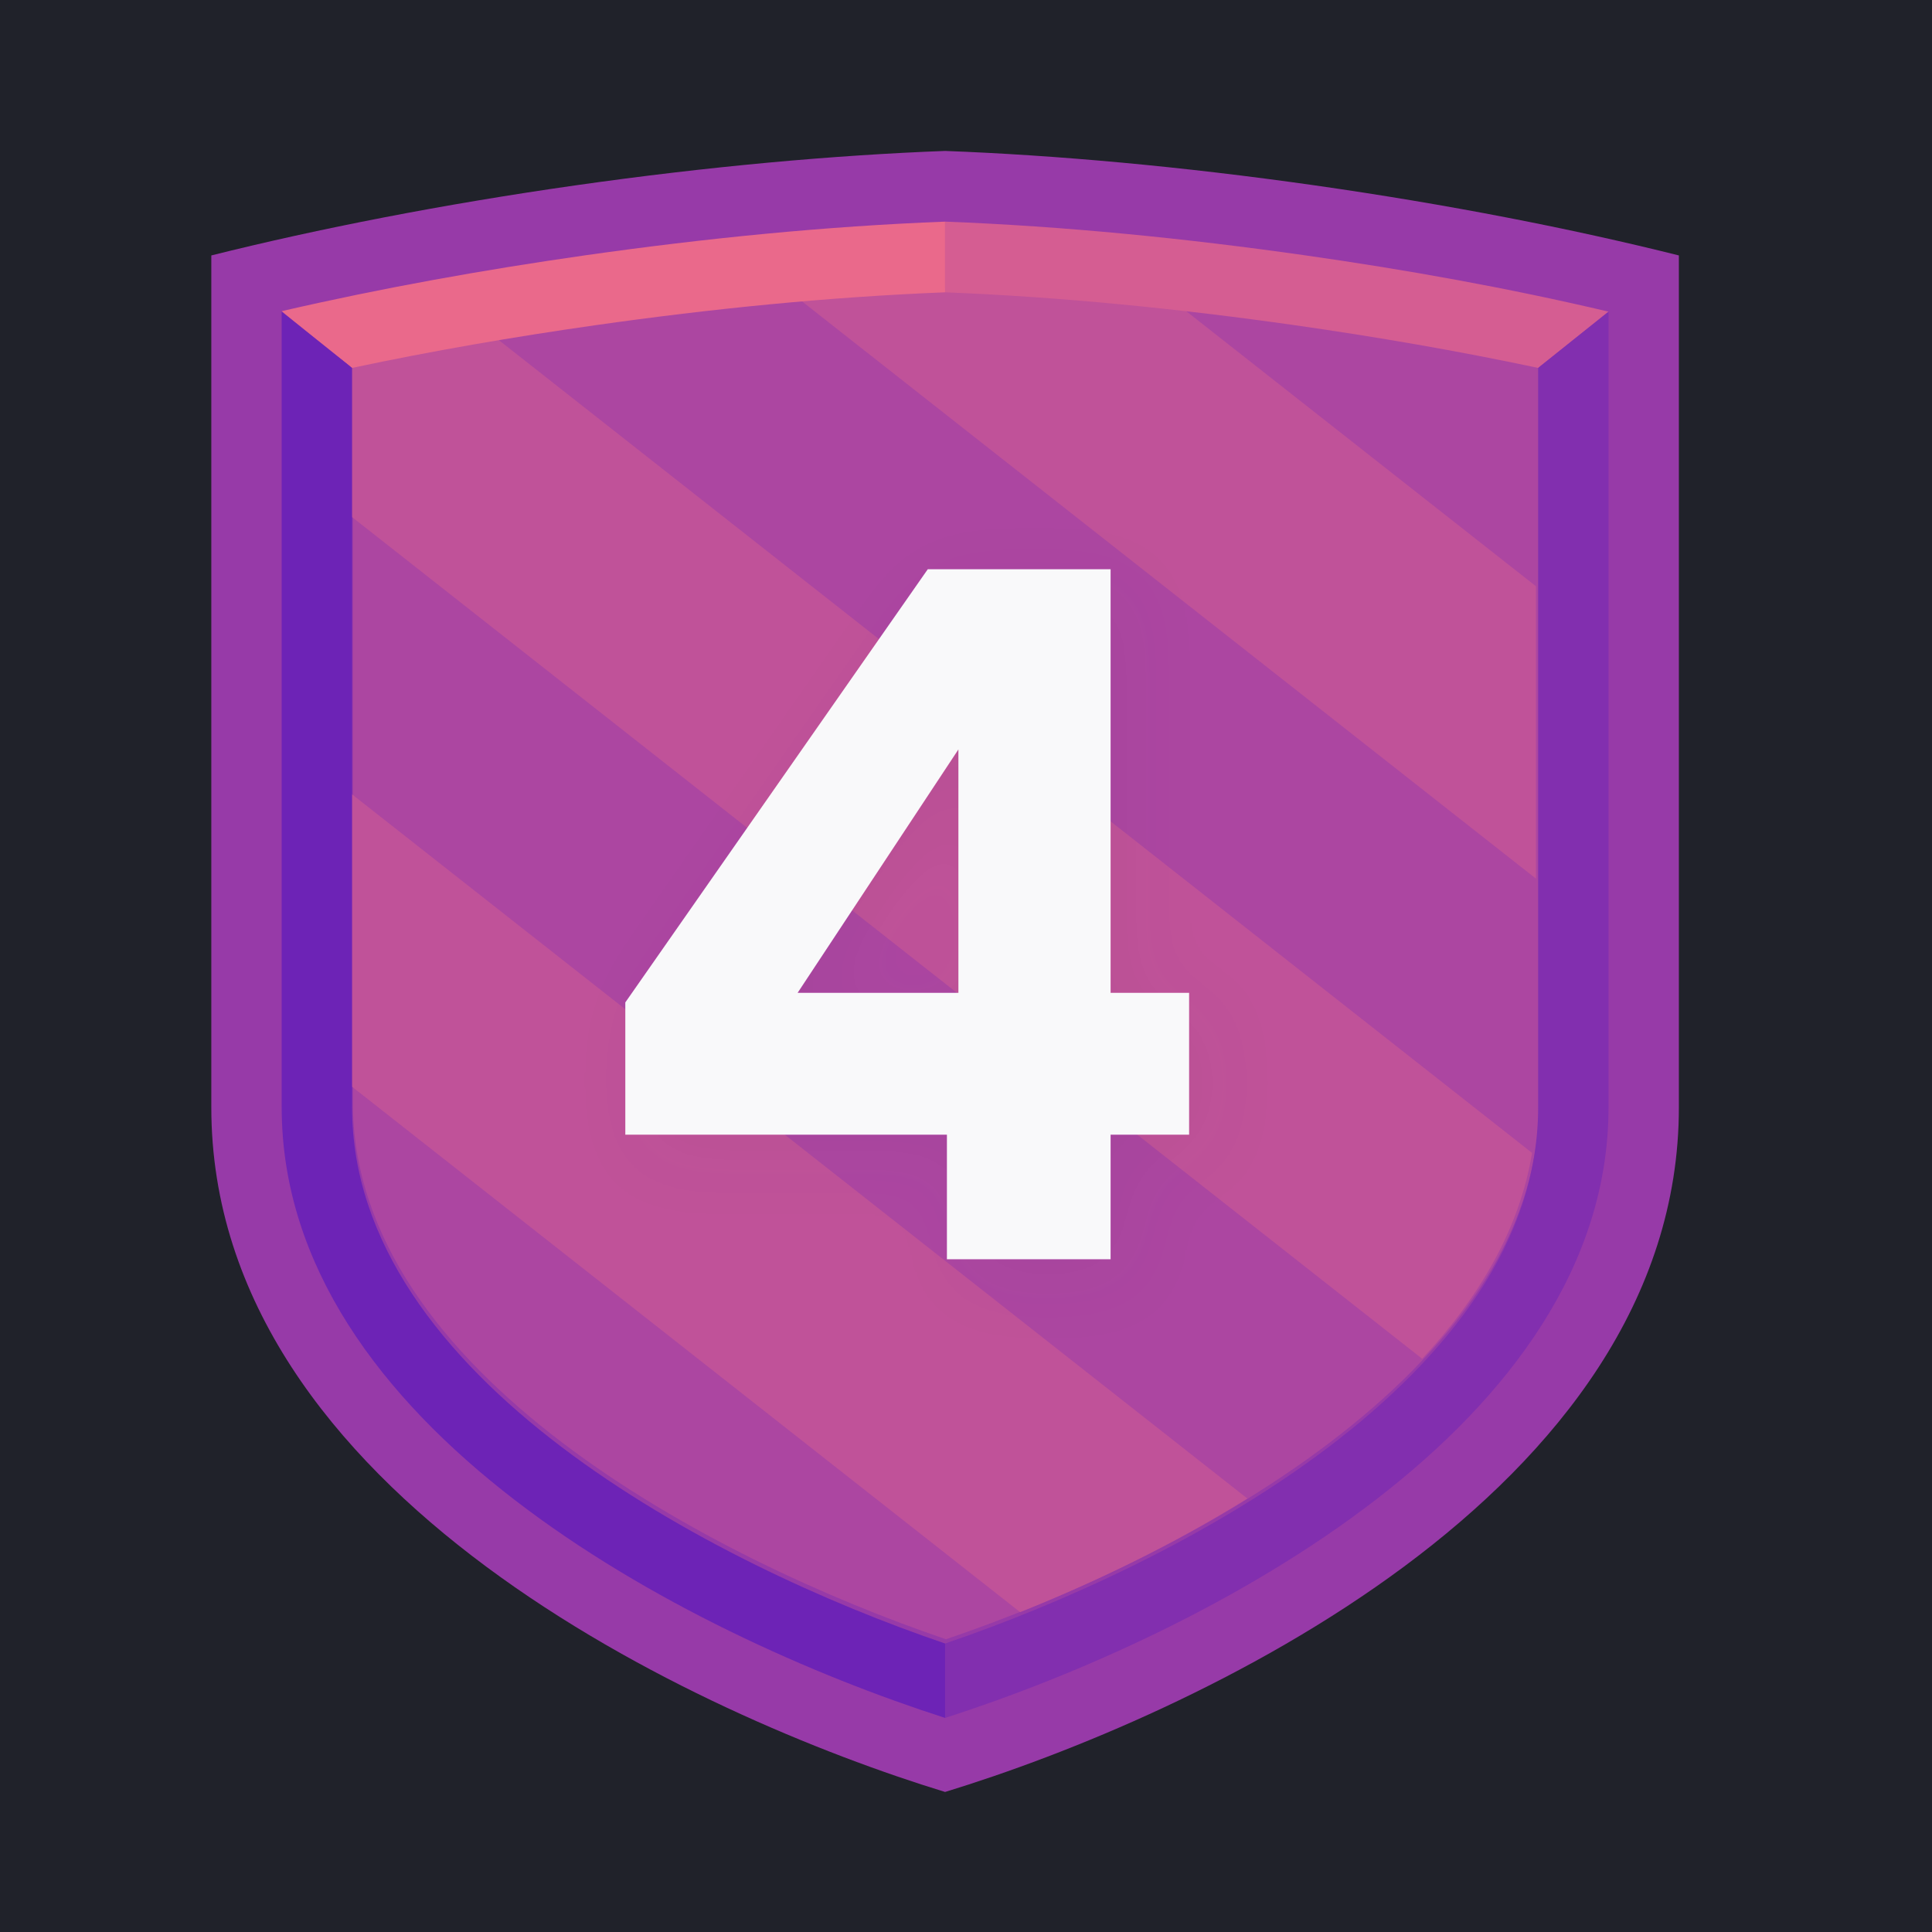
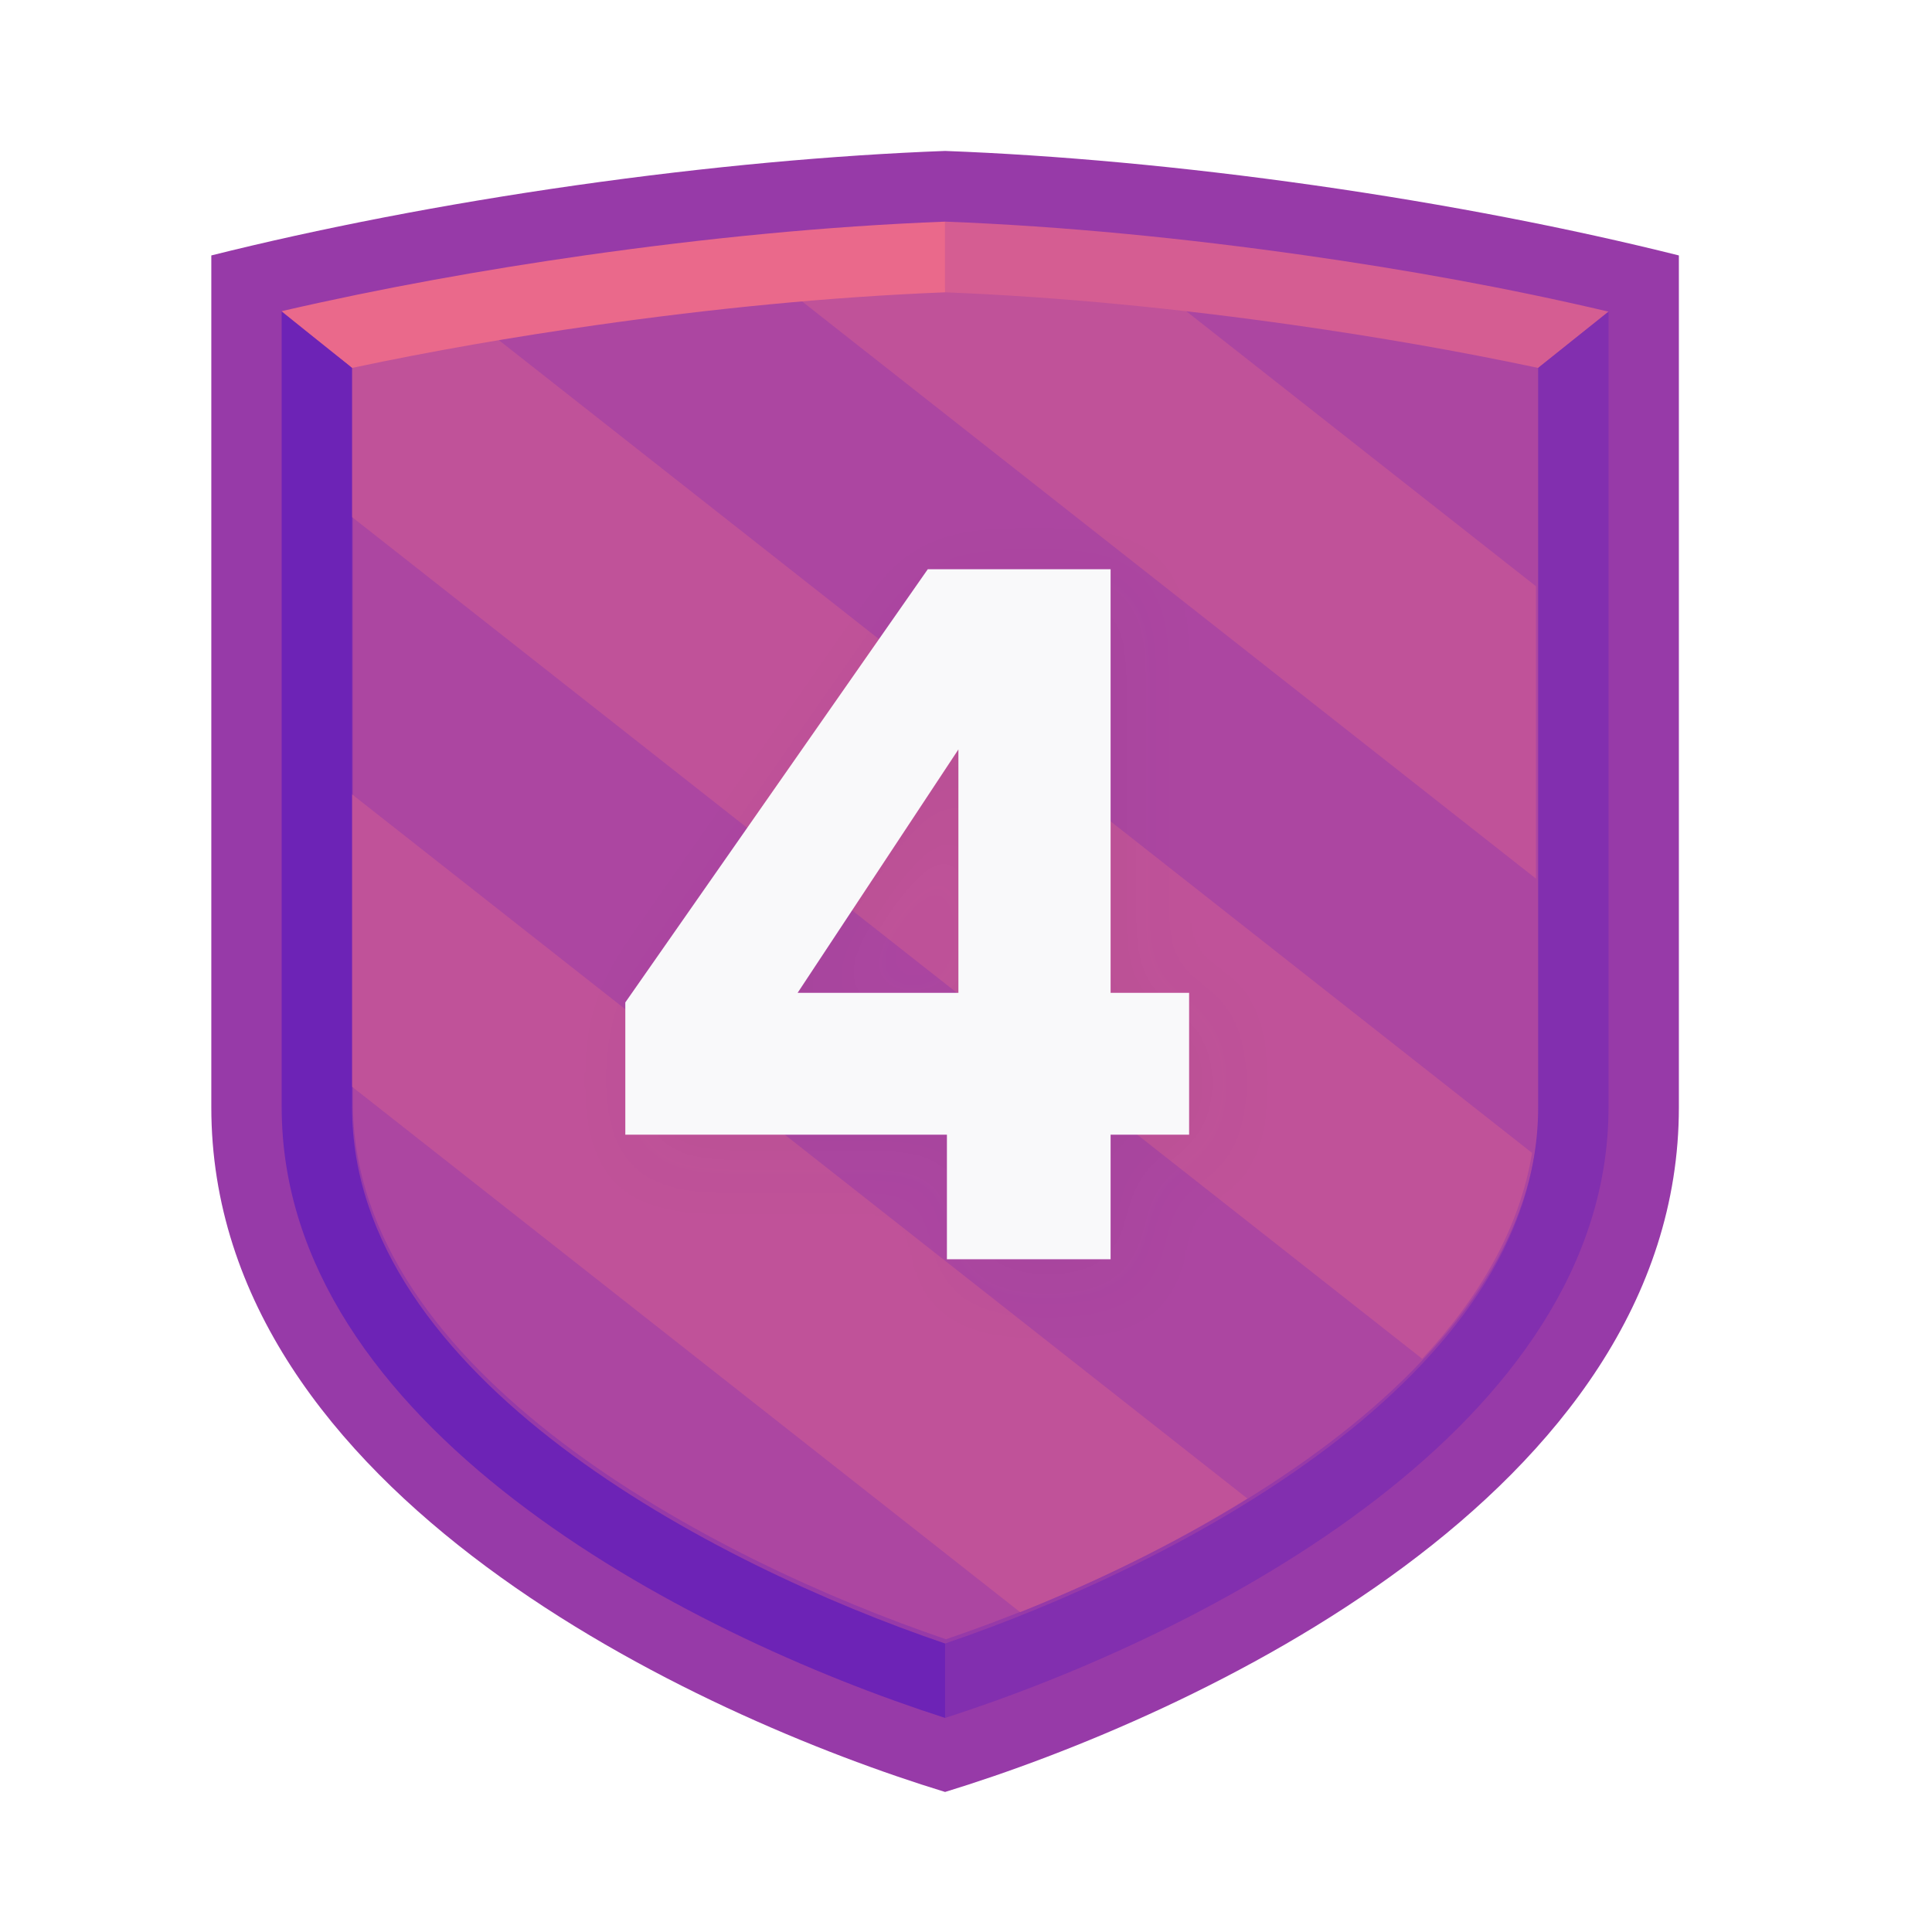
<svg xmlns="http://www.w3.org/2000/svg" width="56" height="56" viewBox="0 0 56 56" fill="none">
-   <rect width="56" height="56" fill="#F5F5F5" />
  <g id="Progress illustrations">
    <g id="Frame 1611">
      <g id="Dark mode">
-         <rect width="4008" height="1424" transform="translate(-2032 -1240)" fill="#20222A" />
        <g id="Illustrations/ Learning path">
-           <rect x="-1975.5" y="-55.5" width="3895" height="183" rx="4.5" stroke="#9747FF" stroke-dasharray="10 5" />
          <g id="Level=4, Disabled=false, Size=small">
            <g id="Level 4">
              <g id="Group">
                <path id="Vector" fill-rule="evenodd" clip-rule="evenodd" d="M27.394 51.941C20.274 49.762 6.125 43.311 6.125 32.096V7.404C9.243 6.624 12.839 5.921 16.686 5.372C20.535 4.824 24.183 4.496 27.394 4.375C30.605 4.496 34.254 4.824 38.102 5.372C41.951 5.921 45.546 6.624 48.663 7.404V32.096C48.663 43.312 34.514 49.762 27.394 51.941Z" fill="#973AA8" />
                <path id="Vector_2" fill-rule="evenodd" clip-rule="evenodd" d="M27.42 47.515C34.148 45.226 44.609 39.794 44.609 31.972V10.542C42.272 10.046 39.912 9.64 37.554 9.304C34.202 8.827 30.804 8.485 27.42 8.351C24.035 8.485 20.638 8.827 17.285 9.304C14.928 9.64 12.567 10.046 10.23 10.542V31.972C10.23 39.794 20.692 45.226 27.42 47.515Z" fill="#AC46A1" />
                <path id="Vector_3" fill-rule="evenodd" clip-rule="evenodd" d="M10.143 22.976V31.451L29.569 46.729C31.691 45.881 34 44.775 36.155 43.435L10.143 22.976Z" fill="#C05299" />
                <path id="Vector_4" fill-rule="evenodd" clip-rule="evenodd" d="M14.368 9.787C12.955 10.023 11.544 10.285 10.143 10.583V14.939L41.222 39.384C42.869 37.616 44.05 35.62 44.407 33.417L14.368 9.787Z" fill="#C05299" />
                <path id="Vector_5" fill-rule="evenodd" clip-rule="evenodd" d="M34.279 8.938C31.97 8.676 29.647 8.485 27.331 8.393C25.939 8.447 24.542 8.539 23.15 8.66L44.519 25.467V16.992L34.279 8.938Z" fill="#C05299" />
                <path id="Vector_6" fill-rule="evenodd" clip-rule="evenodd" d="M37.816 7.399C34.368 6.909 30.875 6.558 27.395 6.424V8.473C30.779 8.607 34.176 8.949 37.529 9.426C39.886 9.762 42.246 10.168 44.583 10.664L46.623 9.033C43.715 8.347 40.763 7.818 37.815 7.399L37.816 7.399Z" fill="#D55D92" />
                <path id="Vector_7" fill-rule="evenodd" clip-rule="evenodd" d="M27.394 8.473V6.424C23.914 6.558 20.421 6.909 16.973 7.399C14.025 7.819 11.073 8.348 8.165 9.019C8.165 9.034 10.205 10.664 10.205 10.664C12.542 10.168 14.902 9.762 17.26 9.426C20.613 8.949 24.009 8.607 27.394 8.473Z" fill="#EA698B" />
                <path id="Vector_8" fill-rule="evenodd" clip-rule="evenodd" d="M8.165 9.035V32.096C8.165 41.292 19.745 47.334 27.394 49.795V47.638C20.666 45.349 10.205 39.917 10.205 32.095V10.665L8.165 9.035Z" fill="#6D23B6" />
                <path id="Vector_9" fill-rule="evenodd" clip-rule="evenodd" d="M46.624 9.035V32.096C46.624 41.292 35.044 47.334 27.395 49.795V47.638C34.123 45.349 44.584 39.917 44.584 32.095V10.665L46.624 9.035Z" fill="#822FAF" />
              </g>
              <g id="4" filter="url(#filter0_d_5502_20087)">
                <path d="M18.125 32.889V29.056L26.892 16.5H32.191V28.778H34.467V32.889H32.191V36.5H27.447V32.889H18.125ZM27.78 21.722L23.119 28.778H27.78V21.722Z" fill="#F9F9FA" />
              </g>
            </g>
          </g>
        </g>
      </g>
    </g>
  </g>
  <defs>
    <filter id="filter0_d_5502_20087" x="16.458" y="14.833" width="20.788" height="24.446" filterUnits="userSpaceOnUse" color-interpolation-filters="sRGB">
      <feFlood flood-opacity="0" result="BackgroundImageFix" />
      <feColorMatrix in="SourceAlpha" type="matrix" values="0 0 0 0 0 0 0 0 0 0 0 0 0 0 0 0 0 0 127 0" result="hardAlpha" />
      <feOffset dx="0.556" dy="0.556" />
      <feGaussianBlur stdDeviation="1.111" />
      <feComposite in2="hardAlpha" operator="out" />
      <feColorMatrix type="matrix" values="0 0 0 0 0.149 0 0 0 0 0.161 0 0 0 0 0.2 0 0 0 0.04 0" />
      <feBlend mode="normal" in2="BackgroundImageFix" result="effect1_dropShadow_5502_20087" />
      <feBlend mode="normal" in="SourceGraphic" in2="effect1_dropShadow_5502_20087" result="shape" />
    </filter>
  </defs>
</svg>
